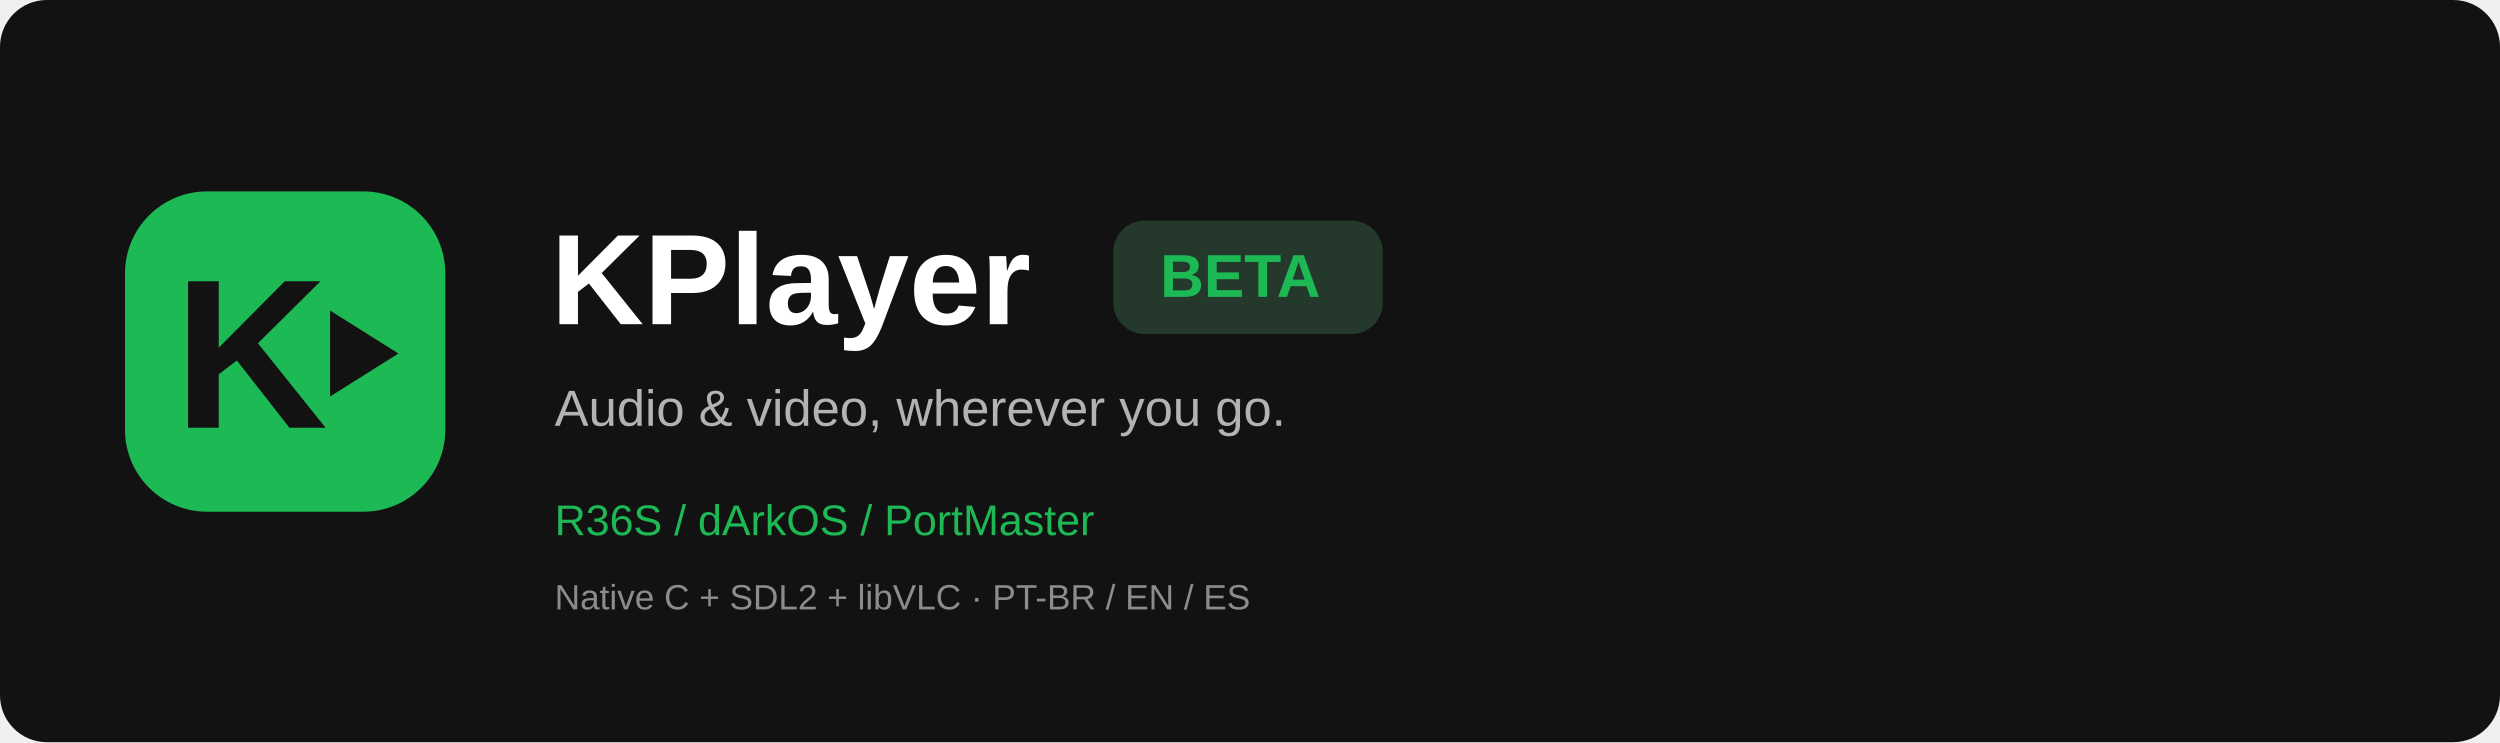
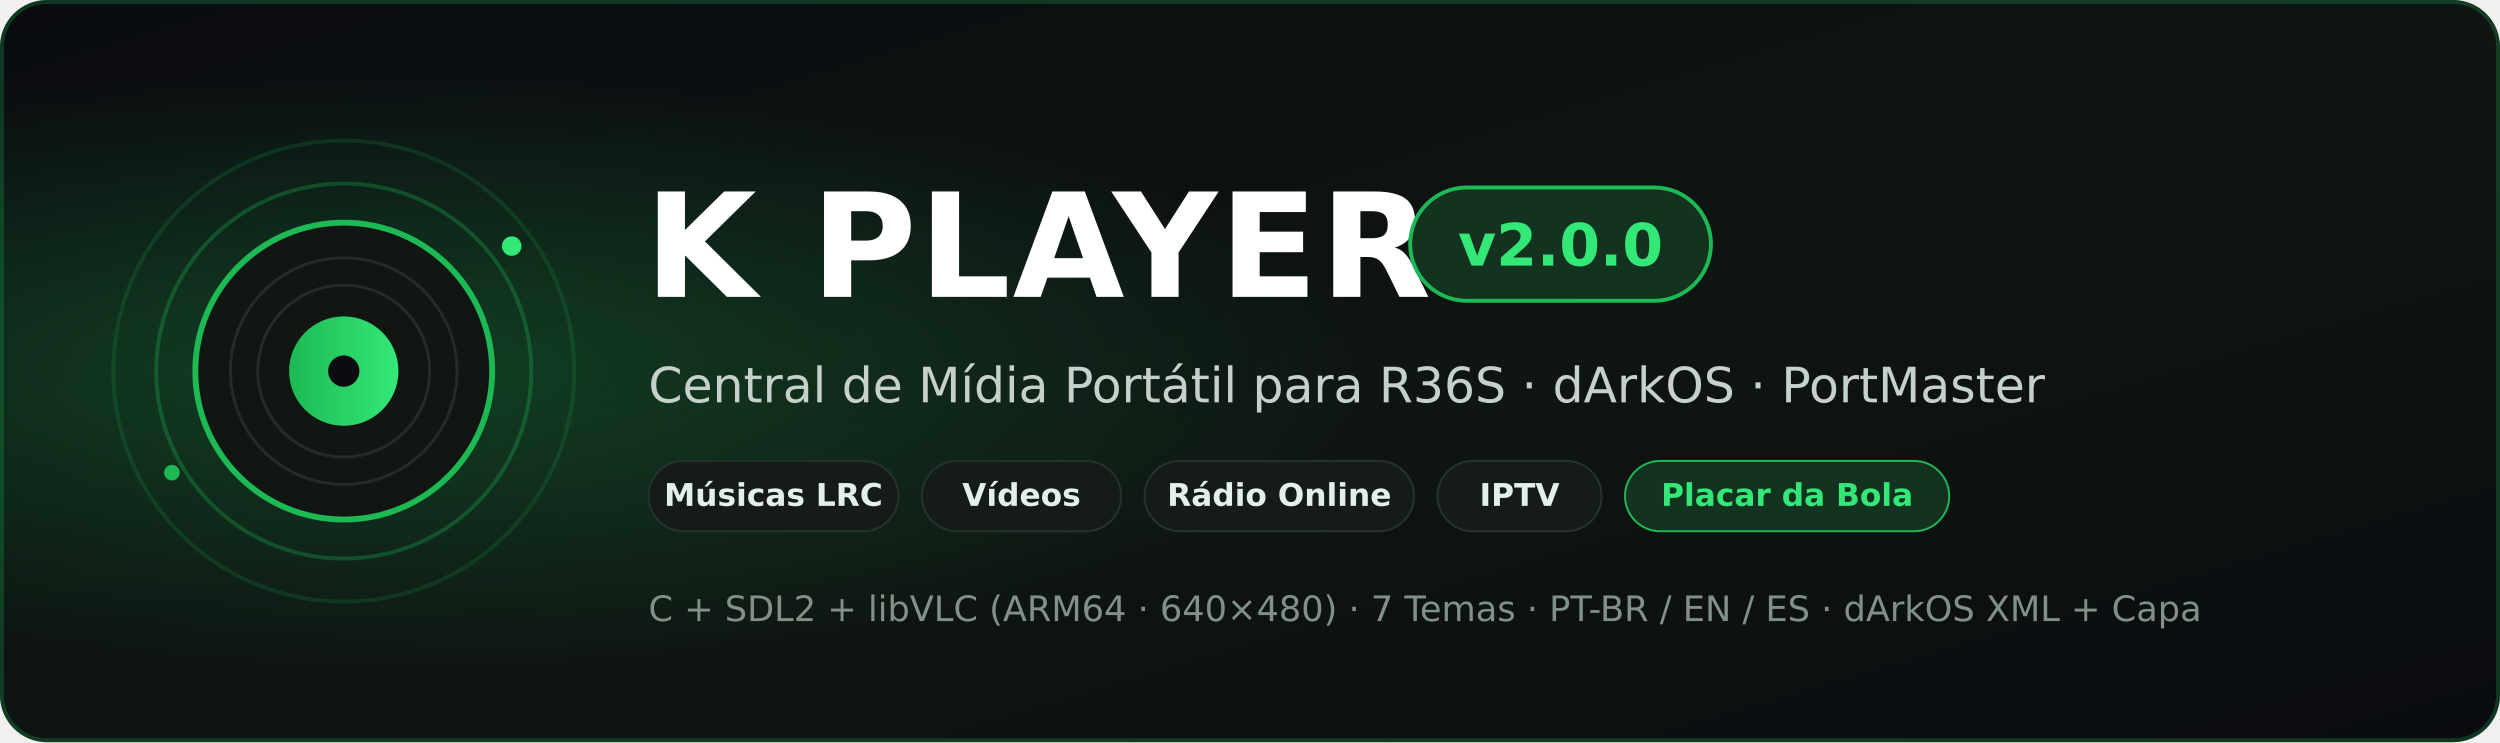
<svg xmlns="http://www.w3.org/2000/svg" width="1280" height="380" viewBox="0 0 1280 380">
-   <rect width="1280" height="380" rx="24" fill="#121212" />
-   <rect x="64" y="98" width="164" height="164" rx="42" fill="#1db954" />
-   <text x="89" y="219" fill="#121212" font-family="Arial,sans-serif" font-weight="700" font-size="109">K</text>
-   <path d="M169 159 L204 181 L169 203Z" fill="#121212" />
-   <text x="282" y="166" fill="#ffffff" font-family="Arial,sans-serif" font-size="66" font-weight="700">KPlayer</text>
-   <rect x="570" y="113" width="138" height="58" rx="16" fill="#24392c" />
-   <text x="594" y="152" fill="#1db954" font-family="Arial,sans-serif" font-size="31" font-weight="700">BETA</text>
-   <text x="284" y="218" fill="#b3b3b3" font-family="Arial,sans-serif" font-size="26">Audio &amp; video, wherever you go.</text>
-   <text x="284" y="274" fill="#1db954" font-family="Arial,sans-serif" font-size="22">R36S   /   dArkOS   /   PortMaster</text>
-   <text x="284" y="312" fill="#8c8c8c" font-family="Arial,sans-serif" font-size="18">Native C + SDL2 + libVLC    ·    PT-BR / EN / ES</text>
+   <defs>
+     <linearGradient id="bgGrad" x1="0" y1="0" x2="1" y2="1">
+       <stop offset="0%" stop-color="#0a0c10" />
+       <stop offset="55%" stop-color="#0f1512" />
+       <stop offset="100%" stop-color="#0a0c10" />
+     </linearGradient>
+     <radialGradient id="glow" cx="15%" cy="50%" r="40%">
+       <stop offset="0%" stop-color="#1db954" stop-opacity="0.28" />
+       <stop offset="100%" stop-color="#1db954" stop-opacity="0" />
+     </radialGradient>
+     <linearGradient id="accentGrad" x1="0" y1="0" x2="1" y2="0">
+       <stop offset="0%" stop-color="#1db954" />
+       <stop offset="100%" stop-color="#34e877" />
+     </linearGradient>
+   </defs>
+   <rect width="1280" height="380" rx="24" fill="url(#bgGrad)" />
+   <rect width="1280" height="380" rx="24" fill="url(#glow)" />
+   <rect x="1" y="1" width="1278" height="378" rx="23" fill="none" stroke="#1db954" stroke-opacity="0.25" stroke-width="2" />
+   <circle cx="176" cy="190" r="118" fill="none" stroke="#1db954" stroke-opacity="0.16" stroke-width="2" />
+   <circle cx="176" cy="190" r="96" fill="none" stroke="#1db954" stroke-opacity="0.30" stroke-width="2" />
+   <circle cx="176" cy="190" r="76" fill="#111613" stroke="#1db954" stroke-width="3" />
+   <circle cx="176" cy="190" r="58" fill="none" stroke="#ffffff" stroke-opacity="0.09" stroke-width="1.5" />
+   <circle cx="176" cy="190" r="44" fill="none" stroke="#ffffff" stroke-opacity="0.09" stroke-width="1.5" />
+   <circle cx="176" cy="190" r="28" fill="url(#accentGrad)" />
+   <circle cx="176" cy="190" r="8" fill="#0a0c10" />
+   <circle cx="262" cy="126" r="5" fill="#34e877" />
+   <circle cx="88" cy="242" r="4" fill="#1db954" />
+   <text x="330" y="152" fill="#ffffff" font-family="DejaVu Sans,Arial,sans-serif" font-size="74" font-weight="700" letter-spacing="1">K PLAYER</text>
+   <rect x="722" y="96" width="154" height="58" rx="29" fill="#143220" stroke="#1db954" stroke-width="2" />
+   <text x="799" y="136" text-anchor="middle" fill="#34e877" font-family="DejaVu Sans,Arial,sans-serif" font-size="30" font-weight="700">v2.0.0</text>
+   <text x="332" y="206" fill="#c6d1cb" font-family="DejaVu Sans,Arial,sans-serif" font-size="25">Central de Mídia Portátil para R36S · dArkOS · PortMaster</text>
+   <rect x="332" y="236" width="128" height="36" rx="18" fill="#151b18" stroke="#25342b" />
+   <text x="396" y="259" text-anchor="middle" fill="#e5efe9" font-family="DejaVu Sans,Arial,sans-serif" font-size="16" font-weight="600">Músicas LRC</text>
+   <rect x="472" y="236" width="102" height="36" rx="18" fill="#151b18" stroke="#25342b" />
+   <text x="523" y="259" text-anchor="middle" fill="#e5efe9" font-family="DejaVu Sans,Arial,sans-serif" font-size="16" font-weight="600">Vídeos</text>
+   <rect x="586" y="236" width="138" height="36" rx="18" fill="#151b18" stroke="#25342b" />
+   <text x="655" y="259" text-anchor="middle" fill="#e5efe9" font-family="DejaVu Sans,Arial,sans-serif" font-size="16" font-weight="600">Rádio Online</text>
+   <rect x="736" y="236" width="84" height="36" rx="18" fill="#151b18" stroke="#25342b" />
+   <text x="778" y="259" text-anchor="middle" fill="#e5efe9" font-family="DejaVu Sans,Arial,sans-serif" font-size="16" font-weight="600">IPTV</text>
+   <rect x="832" y="236" width="166" height="36" rx="18" fill="#143220" stroke="#1db954" />
+   <text x="915" y="259" text-anchor="middle" fill="#34e877" font-family="DejaVu Sans,Arial,sans-serif" font-size="16" font-weight="700">Placar da Bola</text>
+   <text x="332" y="318" fill="#819187" font-family="DejaVu Sans,Arial,sans-serif" font-size="18">C + SDL2 + libVLC (ARM64 · 640×480)   ·   7 Temas   ·   PT-BR / EN / ES   ·   dArkOS XML + Capa</text>
</svg>
